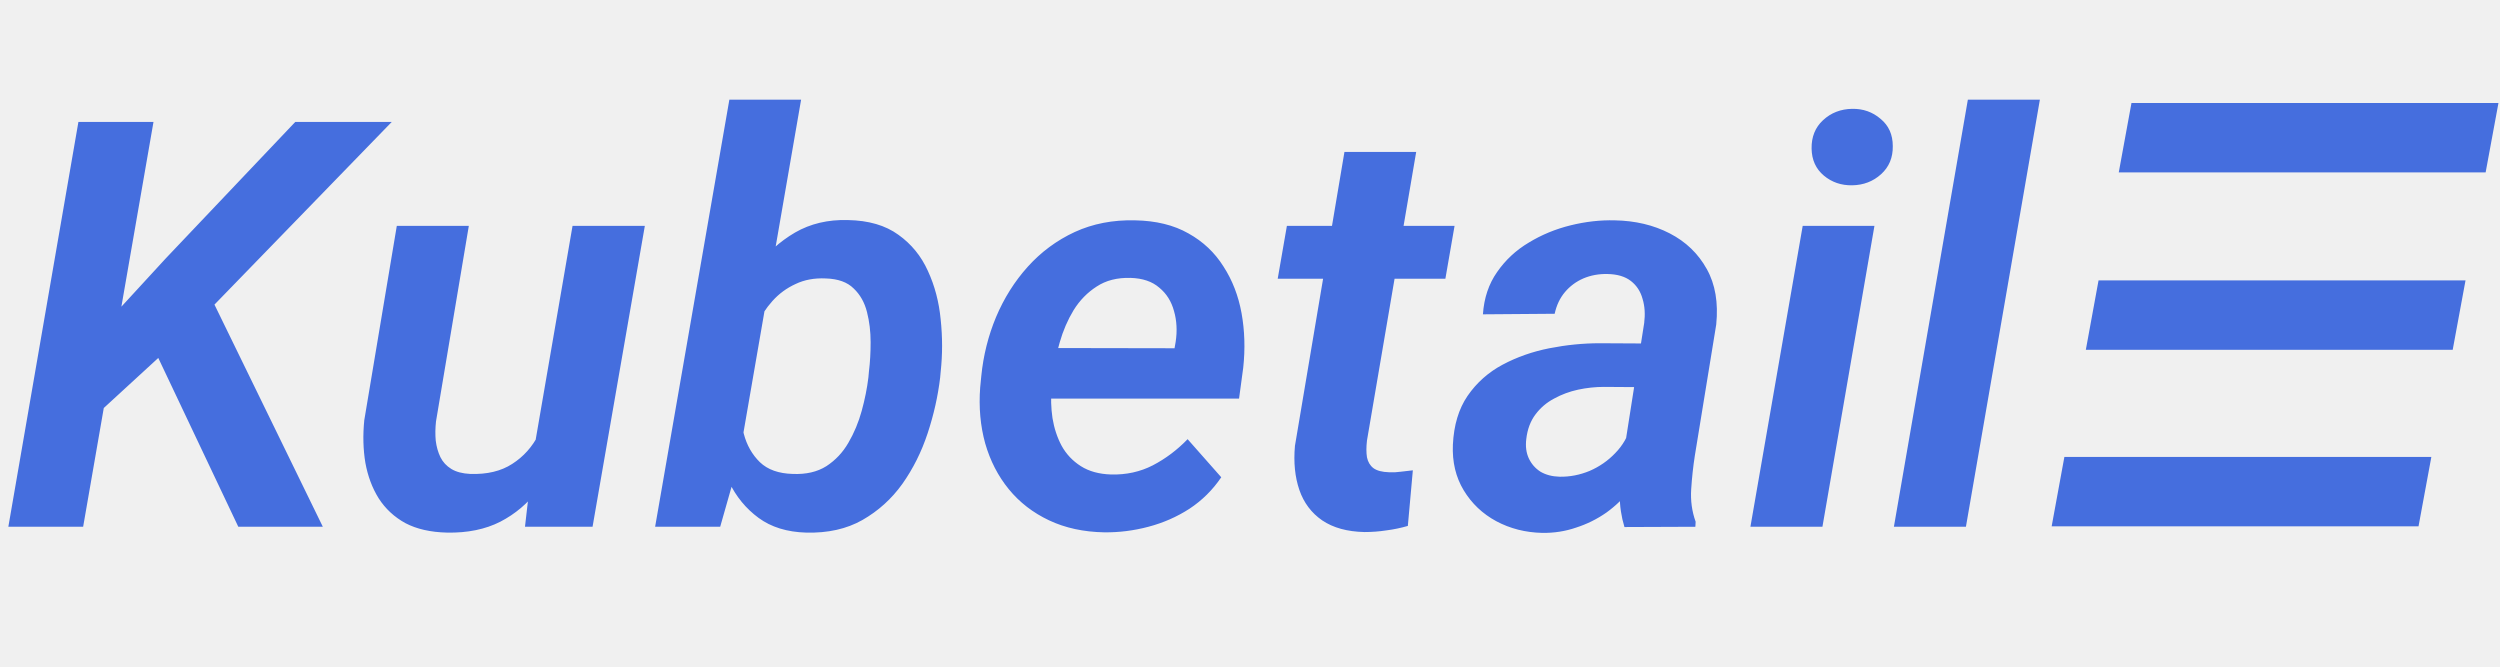
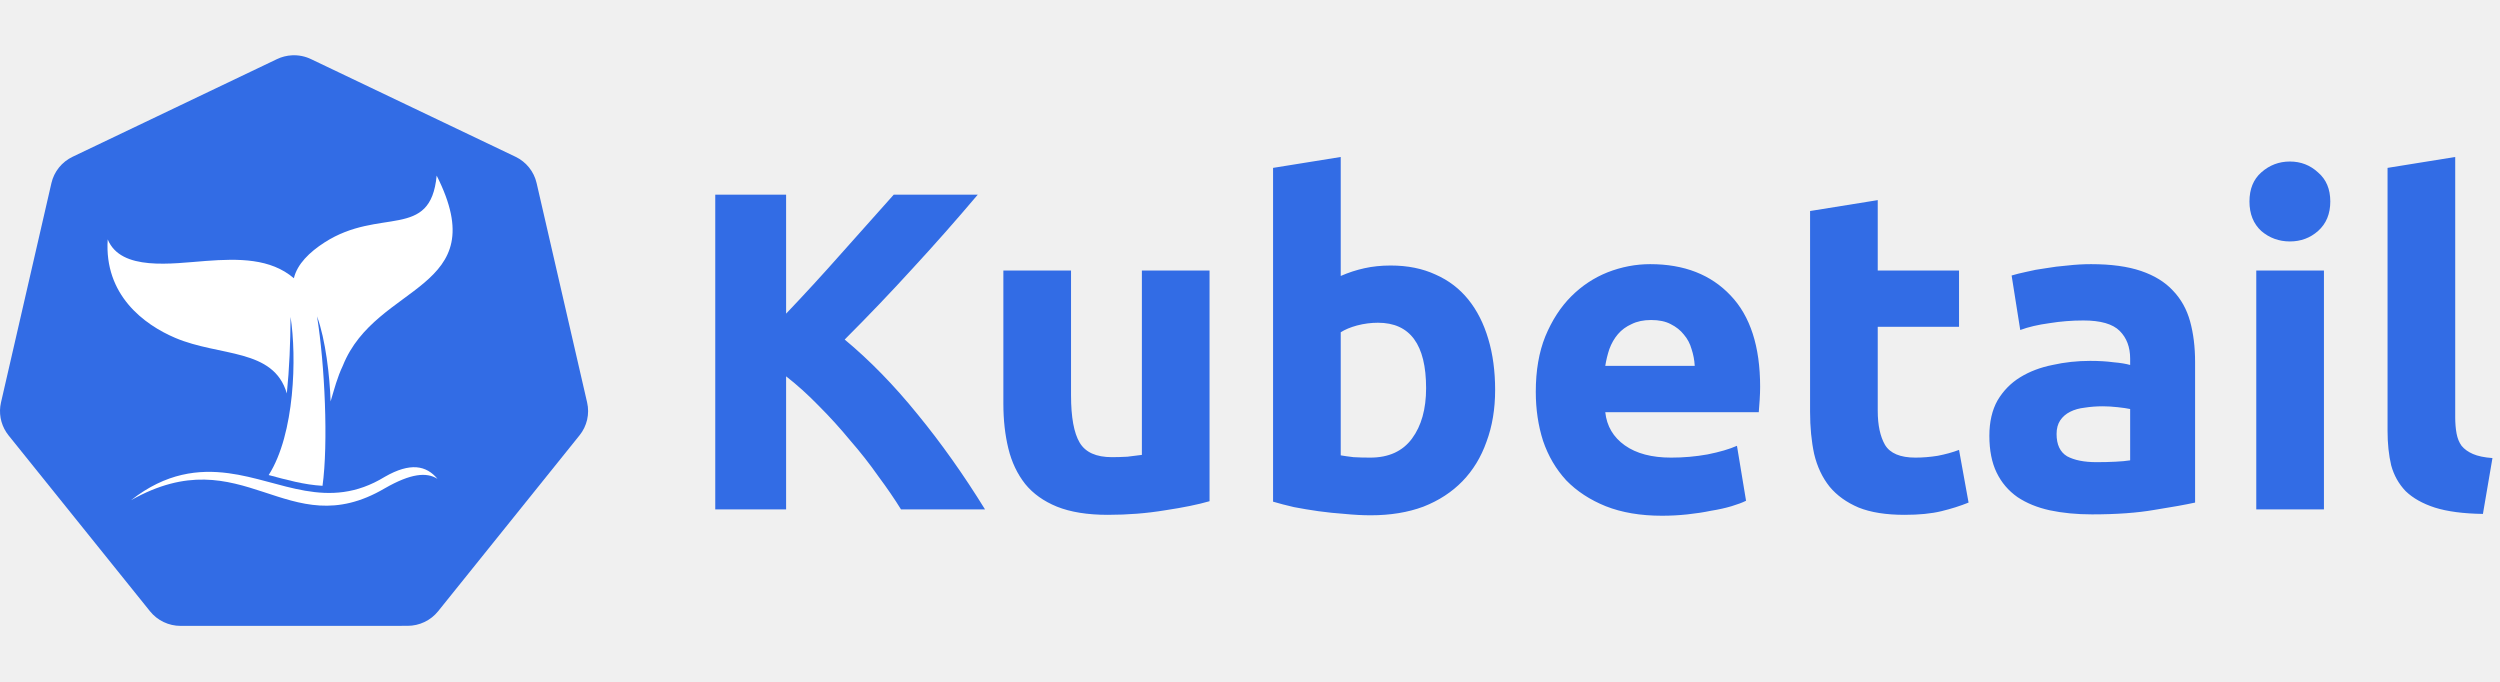
- <svg xmlns="http://www.w3.org/2000/svg" width="878" height="234" viewBox="0 0 878 234" fill="none">
-   <path d="M872.537 60.057L876.858 36.675L748.992 36.675L744.708 60.057L872.537 60.057Z" fill="#456EDE" stroke="#456EDE" />
-   <path d="M848.97 184.352L853.292 160.969L725.426 160.976L721.14 184.359L848.97 184.352Z" fill="#456EDE" stroke="#456EDE" />
-   <path d="M860.971 122.359L865.292 98.977L737.426 98.977L733.141 122.359L860.971 122.359Z" fill="#456EDE" stroke="#456EDE" />
-   <path d="M53.906 42.812L29.199 185H2.93L27.539 42.812H53.906ZM137.598 42.812L69.824 112.637L31.543 147.793V119.766L58.203 90.762L103.711 42.812H137.598ZM83.691 185L51.66 117.422L72.363 100.918L113.379 185H83.691ZM187.402 158.633L201.074 79.336H226.465L208.105 185H184.375L187.402 158.633ZM193.75 138.027L201.562 137.734C200.781 144.049 199.349 150.202 197.266 156.191C195.247 162.116 192.448 167.422 188.867 172.109C185.352 176.797 180.957 180.508 175.684 183.242C170.41 185.911 164.193 187.181 157.031 187.051C151.237 186.921 146.354 185.814 142.383 183.73C138.477 181.582 135.352 178.685 133.008 175.039C130.729 171.393 129.167 167.227 128.32 162.539C127.539 157.852 127.409 152.871 127.93 147.598L139.355 79.336H164.648L153.125 147.988C152.865 150.332 152.832 152.578 153.027 154.727C153.288 156.875 153.841 158.828 154.688 160.586C155.534 162.279 156.803 163.646 158.496 164.688C160.189 165.729 162.402 166.315 165.137 166.445C171.061 166.641 175.977 165.469 179.883 162.93C183.854 160.391 186.947 156.94 189.16 152.578C191.374 148.151 192.904 143.301 193.75 138.027ZM256.152 35H281.348L259.18 163.027L252.93 185H230.078L256.152 35ZM330.371 130.508L330.176 132.656C329.395 139.167 327.93 145.677 325.781 152.188C323.633 158.698 320.671 164.622 316.895 169.961C313.118 175.234 308.431 179.466 302.832 182.656C297.298 185.781 290.723 187.246 283.105 187.051C276.4 186.855 270.833 185.13 266.406 181.875C261.979 178.62 258.529 174.421 256.055 169.277C253.646 164.134 251.986 158.568 251.074 152.578C250.163 146.589 249.837 140.762 250.098 135.098L250.781 129.531C251.823 123.542 253.548 117.454 255.957 111.27C258.366 105.085 261.491 99.388 265.332 94.18C269.238 88.971 273.861 84.805 279.199 81.68C284.603 78.555 290.788 77.09 297.754 77.285C305.046 77.415 310.97 79.141 315.527 82.461C320.085 85.716 323.535 89.948 325.879 95.156C328.288 100.365 329.785 106.061 330.371 112.246C331.022 118.431 331.022 124.518 330.371 130.508ZM304.98 132.559L305.176 130.41C305.566 127.285 305.762 123.867 305.762 120.156C305.762 116.445 305.339 112.93 304.492 109.609C303.646 106.224 302.083 103.457 299.805 101.309C297.591 99.095 294.336 97.923 290.039 97.793C286.068 97.598 282.52 98.249 279.395 99.746C276.27 101.178 273.568 103.164 271.289 105.703C269.01 108.242 267.122 111.139 265.625 114.395C264.193 117.65 263.118 121.035 262.402 124.551L260.156 139.98C259.896 144.212 260.254 148.346 261.23 152.383C262.272 156.354 264.16 159.674 266.895 162.344C269.629 164.948 273.47 166.315 278.418 166.445C283.105 166.641 287.044 165.729 290.234 163.711C293.424 161.628 295.996 158.893 297.949 155.508C299.967 152.057 301.53 148.314 302.637 144.277C303.743 140.241 304.525 136.335 304.98 132.559ZM387.793 186.953C380.566 186.823 374.121 185.423 368.457 182.754C362.793 180.085 358.073 176.439 354.297 171.816C350.521 167.194 347.754 161.823 345.996 155.703C344.303 149.583 343.717 143.04 344.238 136.074L344.629 132.07C345.345 124.844 347.07 117.943 349.805 111.367C352.604 104.727 356.315 98.835 360.938 93.691C365.625 88.483 371.126 84.414 377.441 81.484C383.822 78.555 390.885 77.188 398.633 77.383C405.99 77.513 412.24 79.043 417.383 81.973C422.526 84.837 426.628 88.711 429.688 93.594C432.812 98.412 434.928 103.88 436.035 110C437.142 116.12 437.337 122.5 436.621 129.141L435.156 139.98H354.688L357.52 122.207L412.5 122.305L412.891 120.059C413.477 116.217 413.281 112.604 412.305 109.219C411.393 105.833 409.668 103.099 407.129 101.016C404.655 98.867 401.302 97.728 397.07 97.598C392.383 97.467 388.411 98.477 385.156 100.625C381.901 102.708 379.199 105.475 377.051 108.926C374.967 112.376 373.34 116.152 372.168 120.254C370.996 124.29 370.182 128.229 369.727 132.07L369.336 135.977C369.01 139.622 369.108 143.236 369.629 146.816C370.215 150.397 371.289 153.652 372.852 156.582C374.479 159.512 376.725 161.888 379.59 163.711C382.454 165.534 386.003 166.51 390.234 166.641C395.573 166.771 400.456 165.697 404.883 163.418C409.375 161.074 413.444 158.014 417.09 154.238L428.906 167.617C425.911 172.044 422.201 175.723 417.773 178.652C413.346 181.517 408.529 183.633 403.32 185C398.177 186.367 393.001 187.018 387.793 186.953ZM510.84 79.336L507.617 97.891H448.73L451.953 79.336H510.84ZM472.168 53.359H497.363L480.078 154.727C479.818 157.005 479.818 158.958 480.078 160.586C480.404 162.214 481.152 163.483 482.324 164.395C483.561 165.306 485.417 165.794 487.891 165.859C489.258 165.924 490.625 165.859 491.992 165.664C493.424 165.469 494.824 165.306 496.191 165.176L494.434 184.707C491.96 185.423 489.453 185.944 486.914 186.27C484.375 186.66 481.803 186.855 479.199 186.855C473.145 186.725 468.197 185.358 464.355 182.754C460.579 180.15 457.91 176.602 456.348 172.109C454.785 167.552 454.264 162.376 454.785 156.582L472.168 53.359ZM569.727 162.539L577.441 113.418C577.832 110.293 577.637 107.461 576.855 104.922C576.139 102.318 574.772 100.234 572.754 98.672C570.736 97.109 568.001 96.296 564.551 96.231C561.491 96.165 558.659 96.686 556.055 97.793C553.516 98.9 551.367 100.495 549.609 102.578C547.852 104.661 546.647 107.201 545.996 110.195L520.801 110.391C521.191 104.661 522.852 99.713 525.781 95.547C528.711 91.315 532.422 87.865 536.914 85.195C541.406 82.461 546.289 80.443 551.562 79.141C556.836 77.838 562.012 77.253 567.09 77.383C574.316 77.513 580.762 79.043 586.426 81.973C592.09 84.902 596.419 89.069 599.414 94.473C602.409 99.811 603.516 106.322 602.734 114.004L595.215 160.098C594.629 163.874 594.206 167.78 593.945 171.816C593.685 175.788 594.206 179.596 595.508 183.242L595.41 185L570.508 185.098C569.401 181.452 568.848 177.708 568.848 173.867C568.913 170.026 569.206 166.25 569.727 162.539ZM580.371 120.645L577.832 135.977L563.281 135.879C560.286 135.879 557.259 136.204 554.199 136.855C551.204 137.507 548.405 138.548 545.801 139.98C543.197 141.348 541.016 143.203 539.258 145.547C537.5 147.891 536.426 150.755 536.035 154.141C535.71 156.745 536.003 159.023 536.914 160.977C537.826 162.93 539.193 164.492 541.016 165.664C542.904 166.771 545.15 167.357 547.754 167.422C551.335 167.487 554.85 166.803 558.301 165.371C561.751 163.874 564.746 161.79 567.285 159.121C569.889 156.452 571.68 153.359 572.656 149.844L578.613 161.172C577.181 165.013 575.228 168.529 572.754 171.719C570.28 174.909 567.415 177.676 564.16 180.02C560.905 182.298 557.357 184.056 553.516 185.293C549.74 186.595 545.768 187.214 541.602 187.148C535.742 187.018 530.371 185.651 525.488 183.047C520.671 180.443 516.862 176.829 514.062 172.207C511.263 167.585 509.993 162.246 510.254 156.191C510.579 149.29 512.305 143.561 515.43 139.004C518.62 134.382 522.721 130.736 527.734 128.066C532.747 125.397 538.216 123.477 544.141 122.305C550.13 121.133 556.022 120.547 561.816 120.547L580.371 120.645ZM658.301 79.336L640.039 185H614.746L633.105 79.336H658.301ZM636.23 52.188C636.165 48.086 637.5 44.766 640.234 42.227C643.034 39.622 646.452 38.288 650.488 38.223C654.329 38.158 657.65 39.329 660.449 41.738C663.314 44.082 664.746 47.272 664.746 51.309C664.811 55.345 663.444 58.633 660.645 61.172C657.845 63.711 654.46 65.013 650.488 65.078C646.647 65.143 643.327 64.004 640.527 61.66C637.728 59.316 636.296 56.159 636.23 52.188ZM716.406 35L690.43 185H665.137L691.113 35H716.406Z" fill="#456EDE" />
+ <svg xmlns="http://www.w3.org/2000/svg" width="3303" height="900" viewBox="0 0 3303 900" fill="none">
+   <path d="M385.807 73.067C378.938 73.412 372.208 75.116 366.011 78.076L95.888 207.144C88.896 210.482 82.753 215.341 77.915 221.357C73.076 227.374 69.666 234.395 67.939 241.898L1.298 531.817C-0.241 538.497 -0.413 545.415 0.791 552.162C1.996 558.909 4.553 565.347 8.311 571.097C9.222 572.502 10.202 573.863 11.247 575.173L198.216 807.641C203.056 813.656 209.199 818.512 216.191 821.85C223.183 825.187 230.842 826.919 238.602 826.918L538.435 826.849C546.192 826.854 553.85 825.128 560.841 821.796C567.833 818.465 573.978 813.615 578.821 807.606L765.721 575.104C770.563 569.086 773.975 562.063 775.703 554.557C777.432 547.05 777.432 539.254 775.705 531.748L708.96 241.829C707.232 234.326 703.823 227.305 698.984 221.288C694.146 215.272 688.003 210.413 681.011 207.074L410.853 78.076C403.059 74.352 394.447 72.63 385.807 73.067Z" fill="#326CE5" />
+   <path fill-rule="evenodd" clip-rule="evenodd" d="M173.071 660.899C322.007 576.817 379.155 721.188 508.36 645.178C542.769 625.403 563.7 623.535 578.053 632.693C563.284 614.927 542.163 610.563 508.36 629.992C432.977 676.112 371.708 634.378 301.817 625.178C262.888 620.052 219.472 624.395 173.071 660.899Z" fill="white" />
+   <path fill-rule="evenodd" clip-rule="evenodd" d="M142.306 316.272C137.508 389.681 190.127 428.828 231.583 446.431C290.399 471.416 361.464 459.848 378.965 519.805C382.36 486.693 383.656 453.129 383.875 418.677C392.089 471.029 389.663 573.278 354.982 627.63C378.697 633.997 402.071 640.518 426.111 641.843C433.865 586.115 429.149 481.42 418.856 417.915C430.15 448.673 435.677 496.866 436.798 530.33C441.803 513.693 445.476 498.861 452.998 483.069C497.045 372.938 654.282 384.993 576.925 232C568.762 317.887 501.965 273.244 428.81 320.287C408.873 333.107 392.709 348.885 388.267 367.594C357.382 341.207 315.31 341.546 272.165 344.739C227.065 348.074 159.701 358.648 142.306 316.272Z" fill="white" />
+   <path d="M1190.4 673C1182 659.4 1172 644.8 1160.4 629.2C1149.2 613.2 1136.8 597.4 1123.2 581.8C1110 565.8 1096.2 550.6 1081.8 536.2C1067.4 521.4 1053 508.4 1038.6 497.2V673H945V257.2H1038.6V414.4C1063 388.8 1087.4 362.2 1111.8 334.6C1136.6 306.6 1159.6 280.8 1180.8 257.2H1291.8C1263.4 290.8 1234.8 323.2 1206 354.4C1177.6 385.6 1147.6 417 1116 448.6C1149.2 476.2 1181.2 509 1212 547C1243.2 585 1273 627 1301.4 673H1190.4ZM1598.05 662.2C1582.85 666.6 1563.25 670.6 1539.25 674.2C1515.25 678.2 1490.05 680.2 1463.65 680.2C1436.85 680.2 1414.45 676.6 1396.45 669.4C1378.85 662.2 1364.85 652.2 1354.45 639.4C1344.05 626.2 1336.65 610.6 1332.25 592.6C1327.85 574.6 1325.65 554.8 1325.65 533.2V357.4H1415.05V522.4C1415.05 551.2 1418.85 572 1426.45 584.8C1434.05 597.6 1448.25 604 1469.05 604C1475.45 604 1482.25 603.8 1489.45 603.4C1496.65 602.6 1503.05 601.8 1508.65 601V357.4H1598.05V662.2ZM1884.17 512.8C1884.17 455.2 1862.97 426.4 1820.57 426.4C1811.37 426.4 1802.17 427.6 1792.97 430C1784.17 432.4 1776.97 435.4 1771.37 439V601.6C1775.77 602.4 1781.37 603.2 1788.17 604C1794.97 604.4 1802.37 604.6 1810.37 604.6C1834.77 604.6 1853.17 596.2 1865.57 579.4C1877.97 562.6 1884.17 540.4 1884.17 512.8ZM1975.37 515.2C1975.37 540.4 1971.57 563.2 1963.97 583.6C1956.77 604 1946.17 621.4 1932.17 635.8C1918.17 650.2 1900.97 661.4 1880.57 669.4C1860.17 677 1836.97 680.8 1810.97 680.8C1800.17 680.8 1788.77 680.2 1776.77 679C1765.17 678.2 1753.57 677 1741.97 675.4C1730.77 673.8 1719.97 672 1709.57 670C1699.17 667.6 1689.97 665.2 1681.97 662.8V221.8L1771.37 207.4V364.6C1781.37 360.2 1791.77 356.8 1802.57 354.4C1813.37 352 1824.97 350.8 1837.37 350.8C1859.77 350.8 1879.57 354.8 1896.77 362.8C1913.97 370.4 1928.37 381.4 1939.97 395.8C1951.57 410.2 1960.37 427.6 1966.37 448C1972.37 468 1975.37 490.4 1975.37 515.2ZM2029.08 517.6C2029.08 489.6 2033.28 465.2 2041.68 444.4C2050.48 423.2 2061.88 405.6 2075.88 391.6C2089.88 377.6 2105.88 367 2123.88 359.8C2142.28 352.6 2161.08 349 2180.28 349C2225.08 349 2260.48 362.8 2286.48 390.4C2312.48 417.6 2325.48 457.8 2325.48 511C2325.48 516.2 2325.28 522 2324.88 528.4C2324.48 534.4 2324.08 539.8 2323.68 544.6H2120.88C2122.88 563 2131.48 577.6 2146.68 588.4C2161.88 599.2 2182.28 604.6 2207.88 604.6C2224.28 604.6 2240.28 603.2 2255.88 600.4C2271.88 597.2 2284.88 593.4 2294.88 589L2306.88 661.6C2302.08 664 2295.68 666.4 2287.68 668.8C2279.68 671.2 2270.68 673.2 2260.68 674.8C2251.08 676.8 2240.68 678.4 2229.48 679.6C2218.28 680.8 2207.08 681.4 2195.88 681.4C2167.48 681.4 2142.68 677.2 2121.48 668.8C2100.68 660.4 2083.28 649 2069.28 634.6C2055.68 619.8 2045.48 602.4 2038.68 582.4C2032.28 562.4 2029.08 540.8 2029.08 517.6ZM2239.08 483.4C2238.68 475.8 2237.28 468.4 2234.88 461.2C2232.88 454 2229.48 447.6 2224.68 442C2220.28 436.4 2214.48 431.8 2207.28 428.2C2200.48 424.6 2191.88 422.8 2181.48 422.8C2171.48 422.8 2162.88 424.6 2155.68 428.2C2148.48 431.4 2142.48 435.8 2137.68 441.4C2132.88 447 2129.08 453.6 2126.28 461.2C2123.88 468.4 2122.08 475.8 2120.88 483.4H2239.08ZM2391.47 278.8L2480.87 264.4V357.4H2588.27V431.8H2480.87V542.8C2480.87 561.6 2484.07 576.6 2490.47 587.8C2497.27 599 2510.67 604.6 2530.67 604.6C2540.27 604.6 2550.07 603.8 2560.07 602.2C2570.47 600.2 2579.87 597.6 2588.27 594.4L2600.87 664C2590.07 668.4 2578.07 672.2 2564.87 675.4C2551.67 678.6 2535.47 680.2 2516.27 680.2C2491.87 680.2 2471.67 677 2455.67 670.6C2439.67 663.8 2426.87 654.6 2417.27 643C2407.67 631 2400.87 616.6 2396.87 599.8C2393.27 583 2391.47 564.4 2391.47 544V278.8ZM2769.95 610.6C2778.75 610.6 2787.15 610.4 2795.15 610C2803.15 609.6 2809.55 609 2814.35 608.2V540.4C2810.75 539.6 2805.35 538.8 2798.15 538C2790.95 537.2 2784.35 536.8 2778.35 536.8C2769.95 536.8 2761.95 537.4 2754.35 538.6C2747.15 539.4 2740.75 541.2 2735.15 544C2729.55 546.8 2725.15 550.6 2721.95 555.4C2718.75 560.2 2717.15 566.2 2717.15 573.4C2717.15 587.4 2721.75 597.2 2730.95 602.8C2740.55 608 2753.55 610.6 2769.95 610.6ZM2762.75 349C2789.15 349 2811.15 352 2828.75 358C2846.35 364 2860.35 372.6 2870.75 383.8C2881.55 395 2889.15 408.6 2893.55 424.6C2897.95 440.6 2900.15 458.4 2900.15 478V664C2887.35 666.8 2869.55 670 2846.75 673.6C2823.95 677.6 2796.35 679.6 2763.95 679.6C2743.55 679.6 2724.95 677.8 2708.15 674.2C2691.75 670.6 2677.55 664.8 2665.55 656.8C2653.55 648.4 2644.35 637.6 2637.95 624.4C2631.55 611.2 2628.35 595 2628.35 575.8C2628.35 557.4 2631.95 541.8 2639.15 529C2646.75 516.2 2656.75 506 2669.15 498.4C2681.55 490.8 2695.75 485.4 2711.75 482.2C2727.75 478.6 2744.35 476.8 2761.55 476.8C2773.15 476.8 2783.35 477.4 2792.15 478.6C2801.35 479.4 2808.75 480.6 2814.35 482.2V473.8C2814.35 458.6 2809.75 446.4 2800.55 437.2C2791.35 428 2775.35 423.4 2752.55 423.4C2737.35 423.4 2722.35 424.6 2707.55 427C2692.75 429 2679.95 432 2669.15 436L2657.75 364C2662.95 362.4 2669.35 360.8 2676.95 359.2C2684.95 357.2 2693.55 355.6 2702.75 354.4C2711.95 352.8 2721.55 351.6 2731.55 350.8C2741.95 349.6 2752.35 349 2762.75 349ZM3070.39 673H2980.99V357.4H3070.39V673ZM3078.79 266.2C3078.79 282.6 3073.39 295.6 3062.59 305.2C3052.19 314.4 3039.79 319 3025.39 319C3010.99 319 2998.39 314.4 2987.59 305.2C2977.19 295.6 2971.99 282.6 2971.99 266.2C2971.99 249.8 2977.19 237 2987.59 227.8C2998.39 218.2 3010.99 213.4 3025.39 213.4C3039.79 213.4 3052.19 218.2 3062.59 227.8C3073.39 237 3078.79 249.8 3078.79 266.2ZM3280.43 679C3254.43 678.6 3233.23 675.8 3216.83 670.6C3200.83 665.4 3188.03 658.2 3178.43 649C3169.23 639.4 3162.83 628 3159.23 614.8C3156.03 601.2 3154.43 586 3154.43 569.2V221.8L3243.83 207.4V551.2C3243.83 559.2 3244.43 566.4 3245.63 572.8C3246.83 579.2 3249.03 584.6 3252.23 589C3255.83 593.4 3260.83 597 3267.23 599.8C3273.63 602.6 3282.23 604.4 3293.03 605.2L3280.43 679Z" fill="#326CE5" />
</svg>
